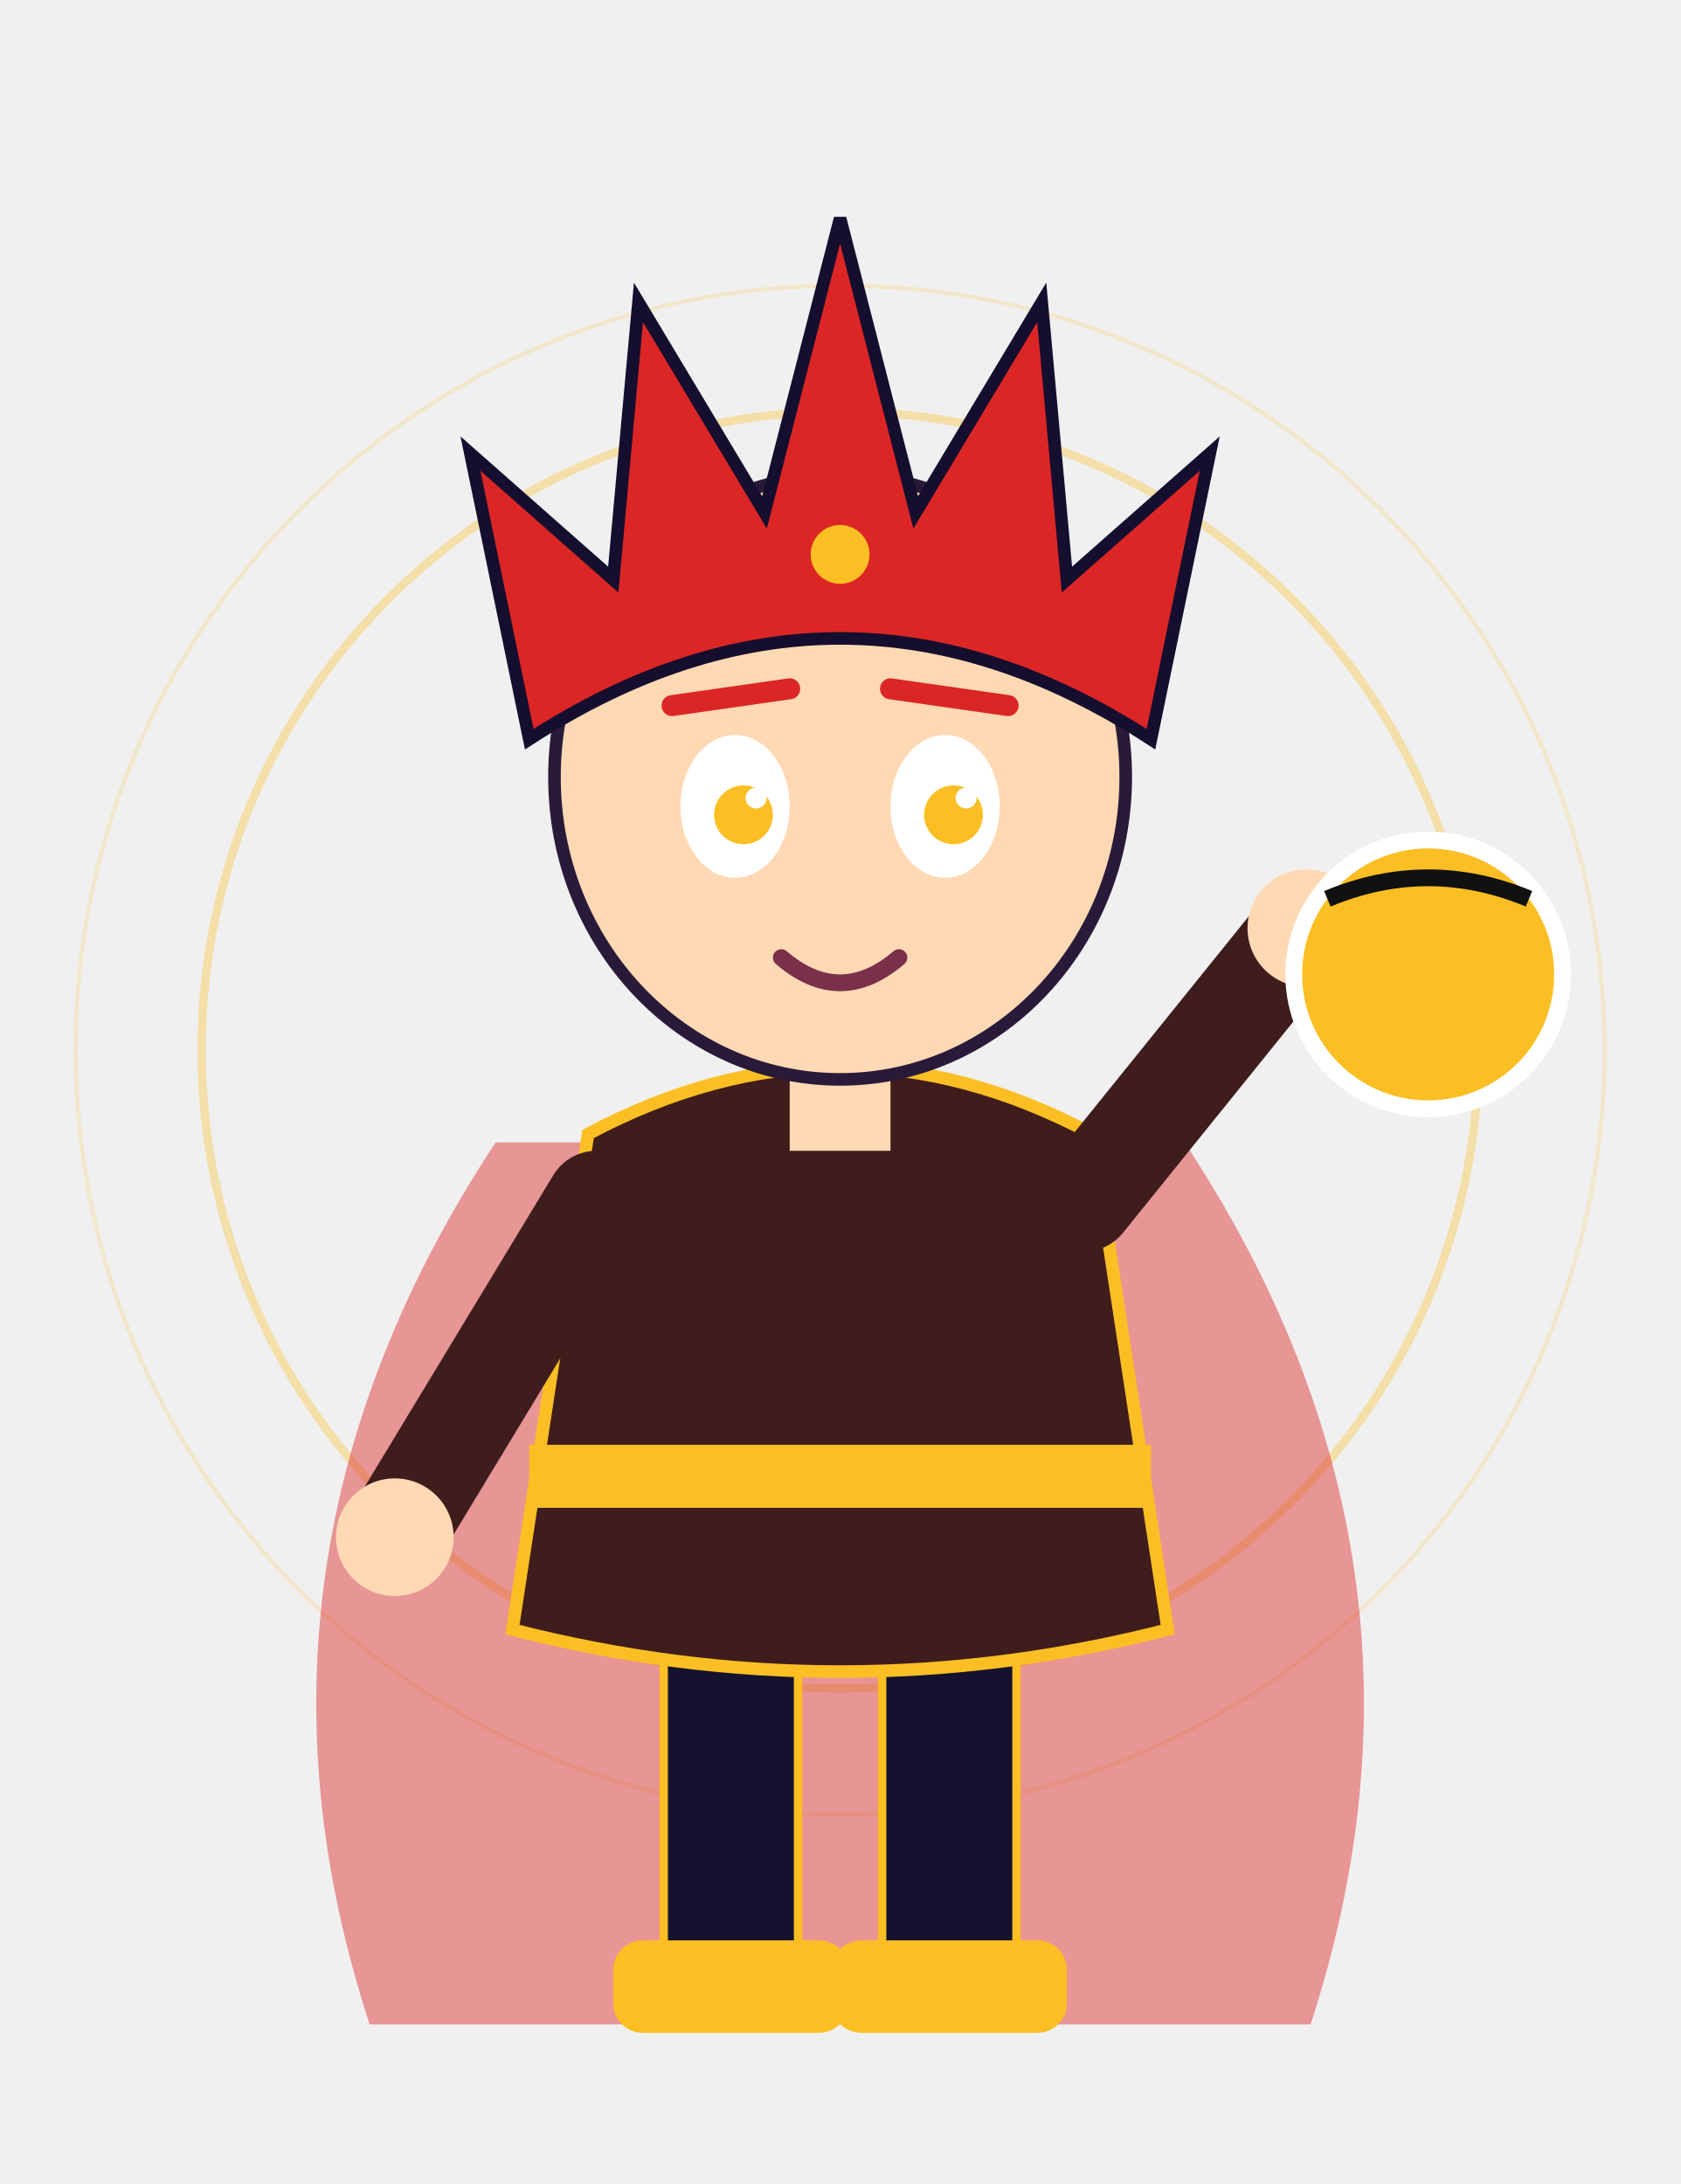
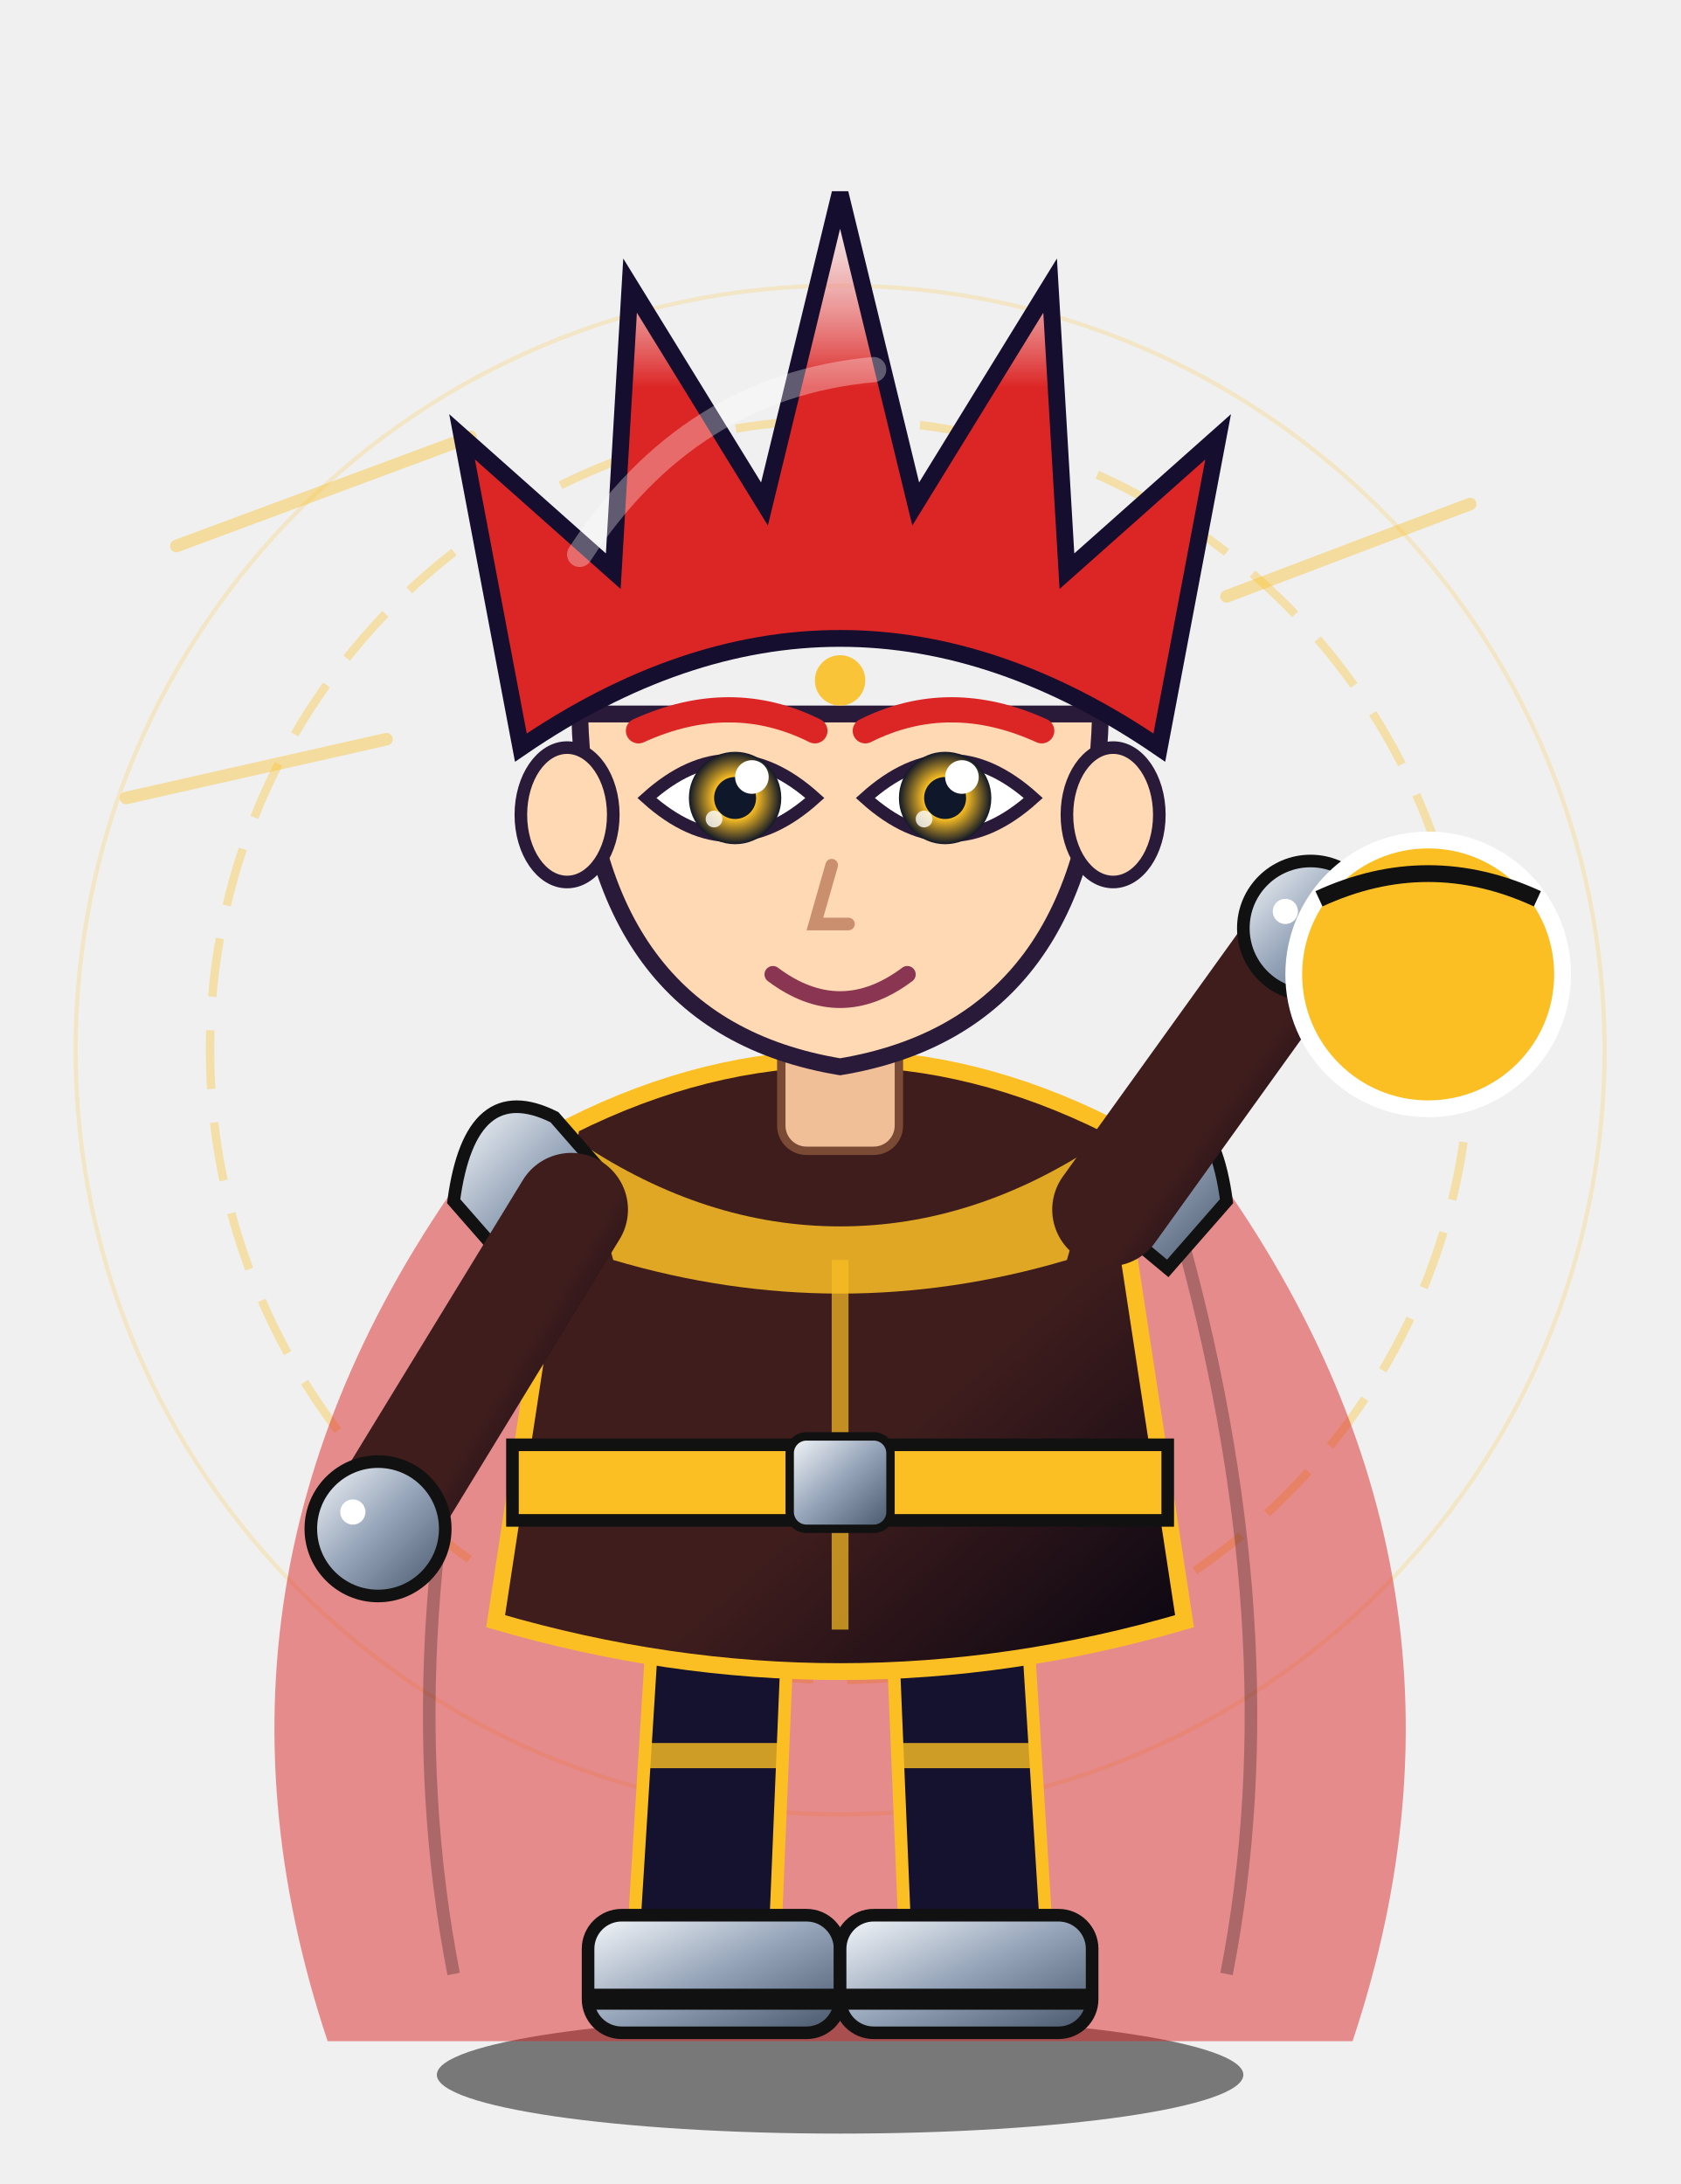
<svg xmlns="http://www.w3.org/2000/svg" width="400" height="520" viewBox="0 0 400 520">
  <g transform="scale(1.0)">
-     <circle cx="200" cy="250" r="152" fill="none" stroke="#fbbf24" stroke-width="2" opacity=".35" />
-     <circle cx="200" cy="250" r="182" fill="none" stroke="#fbbf24" stroke-width="1" opacity=".18" />
-     <path d="M118 272 Q52 372 88 482 L312 482 Q348 372 282 272Z" fill="#dc2626" opacity=".45" />
-     <rect x="158" y="382" width="32" height="98" rx="10" fill="#15122f" stroke="#fbbf24" stroke-width="2" />
-     <rect x="210" y="382" width="32" height="98" rx="10" fill="#15122f" stroke="#fbbf24" stroke-width="2" />
-     <rect x="146" y="462" width="56" height="22" rx="7" fill="#fbbf24" />
-     <rect x="198" y="462" width="56" height="22" rx="7" fill="#fbbf24" />
-     <path d="M140 270 Q200 238 260 270 L278 388 Q200 408 122 388Z" fill="#3f1d1d" stroke="#fbbf24" stroke-width="3" />
-     <rect x="126" y="344" width="148" height="15" fill="#fbbf24" />
-     <path d="M142 286 L96 362" stroke="#3f1d1d" stroke-width="24" stroke-linecap="round" />
-     <path d="M258 286 L308 224" stroke="#3f1d1d" stroke-width="24" stroke-linecap="round" />
-     <circle cx="94" cy="366" r="14" fill="#ffd9b3" />
-     <circle cx="311" cy="221" r="14" fill="#ffd9b3" />
-     <rect x="188" y="248" width="24" height="26" fill="#ffd9b3" />
-     <ellipse cx="200" cy="185" rx="68" ry="72" fill="#ffd9b3" stroke="#2a1a3a" stroke-width="3" />
-     <path d="M126 176 L112 108 L146 138 L152 72 L182 122 L200 52 L218 122 L248 72 L254 138 L288 108 L274 176 Q200 128 126 176Z" fill="#dc2626" stroke="#160e2e" stroke-width="3" />
-     <ellipse cx="175" cy="192" rx="13" ry="17" fill="#fff" />
-     <ellipse cx="225" cy="192" rx="13" ry="17" fill="#fff" />
-     <circle cx="177" cy="194" r="7" fill="#fbbf24" />
-     <circle cx="227" cy="194" r="7" fill="#fbbf24" />
-     <circle cx="180" cy="190" r="2.5" fill="#fff" />
-     <circle cx="230" cy="190" r="2.5" fill="#fff" />
-     <path d="M160 168 L188 164 M212 164 L240 168" stroke="#dc2626" stroke-width="5" stroke-linecap="round" />
-     <path d="M186 228 Q200 240 214 228" fill="none" stroke="#7a2f4a" stroke-width="4" stroke-linecap="round" />
-     <circle cx="200" cy="132" r="7" fill="#fbbf24" />
+     <defs>
+       <linearGradient id="cuerpo-boxeador" x1="0" y1="0" x2="1" y2="1">
+         <stop offset="0" stop-color="#3f1d1d" />
+         <stop offset=".6" stop-color="#3f1d1d" />
+         <stop offset="1" stop-color="#070512" />
+       </linearGradient>
+       <linearGradient id="pelo-boxeador" x1="0" y1="0" x2="0" y2="1">
+         <stop offset="0" stop-color="#ffffff" stop-opacity=".45" />
+         <stop offset=".35" stop-color="#dc2626" />
+         <stop offset="1" stop-color="#dc2626" />
+       </linearGradient>
+       <radialGradient id="iris-boxeador">
+         <stop offset="0" stop-color="#fff" />
+         <stop offset=".45" stop-color="#fbbf24" />
+         <stop offset="1" stop-color="#111827" />
+       </radialGradient>
+       <linearGradient id="metal-boxeador" x1="0" y1="0" x2="1" y2="1">
+         <stop offset="0" stop-color="#f8fafc" />
+         <stop offset=".5" stop-color="#94a3b8" />
+         <stop offset="1" stop-color="#475569" />
+       </linearGradient>
+     </defs>
+     <ellipse cx="200" cy="494" rx="96" ry="14" fill="#000" opacity=".5" />
+     <circle cx="200" cy="250" r="150" fill="none" stroke="#fbbf24" stroke-width="2" opacity=".35" stroke-dasharray="14 8" />
+     <circle cx="200" cy="250" r="182" fill="none" stroke="#fbbf24" stroke-width="1" opacity=".2" />
+     <path d="M42 130 l70 -26 M30 190 l62 -14 M350 120 l-58 22" stroke="#fbbf24" stroke-width="3" opacity=".4" stroke-linecap="round" />
+     <path d="M116 272 Q40 372 78 486 L322 486 Q360 372 284 272Z" fill="#dc2626" opacity=".5" />
+     <path d="M120 290 Q92 388 108 470 M280 290 Q308 388 292 470" fill="none" stroke="#000" stroke-width="3" opacity=".25" />
+     <path d="M156 378 L150 474 L184 474 L188 378Z" fill="#15122f" stroke="#fbbf24" stroke-width="3" />
+     <path d="M212 378 L216 474 L250 474 L244 378Z" fill="#15122f" stroke="#fbbf24" stroke-width="3" />
+     <path d="M154 418 L186 418 M214 418 L246 418" stroke="#fbbf24" stroke-width="6" opacity=".8" />
+     <rect x="140" y="456" width="60" height="28" rx="8" fill="url(#metal-boxeador)" stroke="#111" stroke-width="3" />
+     <rect x="200" y="456" width="60" height="28" rx="8" fill="url(#metal-boxeador)" stroke="#111" stroke-width="3" />
+     <path d="M140 476 H200 M200 476 H260" stroke="#111" stroke-width="5" />
+     <path d="M136 268 Q200 236 264 268 L282 386 Q200 410 118 386Z" fill="url(#cuerpo-boxeador)" stroke="#fbbf24" stroke-width="4" />
+     <path d="M138 272 Q168 292 200 292 Q232 292 262 272 L254 300 Q200 316 146 300Z" fill="#fbbf24" opacity=".85" />
+     <path d="M132 266 Q112 256 108 286 L122 302 L146 282Z" fill="url(#metal-boxeador)" stroke="#111" stroke-width="3" />
+     <path d="M268 266 Q288 256 292 286 L278 302 L254 282Z" fill="url(#metal-boxeador)" stroke="#111" stroke-width="3" />
+     <path d="M200 300 L200 388" stroke="#fbbf24" stroke-width="4" opacity=".7" />
+     <rect x="122" y="344" width="156" height="18" fill="#fbbf24" stroke="#111" stroke-width="3" />
+     <rect x="188" y="342" width="24" height="22" rx="4" fill="url(#metal-boxeador)" stroke="#111" stroke-width="2" />
+     <path d="M136 288 L92 360" stroke="url(#cuerpo-boxeador)" stroke-width="27" stroke-linecap="round" />
+     <path d="M264 288 L310 224" stroke="url(#cuerpo-boxeador)" stroke-width="27" stroke-linecap="round" />
+     <circle cx="90" cy="364" r="16" fill="url(#metal-boxeador)" stroke="#111" stroke-width="3" />
+     <circle cx="312" cy="221" r="16" fill="url(#metal-boxeador)" stroke="#111" stroke-width="3" />
+     <circle cx="84" cy="360" r="3" fill="#fff" />
+     <circle cx="306" cy="217" r="3" fill="#fff" />
+     <rect x="186" y="244" width="28" height="30" rx="6" fill="#f0be97" stroke="#7a4a35" stroke-width="2" />
+     <path d="M138 170 Q140 244 200 254 Q260 244 262 170Z" fill="#ffd9b3" stroke="#2a1a3a" stroke-width="4" />
+     <ellipse cx="135" cy="194" rx="11" ry="16" fill="#ffd9b3" stroke="#2a1a3a" stroke-width="3" />
+     <ellipse cx="265" cy="194" rx="11" ry="16" fill="#ffd9b3" stroke="#2a1a3a" stroke-width="3" />
+     <path d="M154 190 Q174 172 194 190 Q174 208 154 190Z" fill="#fff" stroke="#2a1a3a" stroke-width="3" />
+     <path d="M206 190 Q226 172 246 190 Q226 208 206 190Z" fill="#fff" stroke="#2a1a3a" stroke-width="3" />
+     <circle cx="175" cy="190" r="11" fill="url(#iris-boxeador)" />
+     <circle cx="225" cy="190" r="11" fill="url(#iris-boxeador)" />
+     <circle cx="175" cy="190" r="5" fill="#0f172a" />
+     <circle cx="225" cy="190" r="5" fill="#0f172a" />
+     <circle cx="179" cy="185" r="4" fill="#fff" />
+     <circle cx="229" cy="185" r="4" fill="#fff" />
+     <circle cx="170" cy="195" r="2" fill="#fff" opacity=".8" />
+     <circle cx="220" cy="195" r="2" fill="#fff" opacity=".8" />
+     <path d="M152 174 Q174 164 194 174 M206 174 Q226 164 248 174" fill="none" stroke="#dc2626" stroke-width="6" stroke-linecap="round" />
+     <path d="M198 206 L194 220 L202 220" fill="none" stroke="#c98f6e" stroke-width="3" stroke-linecap="round" />
+     <path d="M184 232 Q200 244 216 232" fill="none" stroke="#8a3552" stroke-width="4" stroke-linecap="round" />
+     <circle cx="200" cy="162" r="6" fill="#fbbf24" opacity=".9" />
+     <path d="M124 178 L110 104 L146 136 L150 68 L182 120 L200 46 L218 120 L250 68 L254 136 L290 104 L276 178 Q200 126 124 178Z" fill="url(#pelo-boxeador)" stroke="#160e2e" stroke-width="4" />
+     <path d="M138 132 Q164 92 208 88" fill="none" stroke="#fff" stroke-width="6" opacity=".32" stroke-linecap="round" />
    <circle cx="340" cy="232" r="32" fill="#fbbf24" stroke="#fff" stroke-width="4" />
-     <path d="M316 214 Q340 204 364 214" fill="none" stroke="#111" stroke-width="4" />
+     <path d="M314 214 Q340 202 366 214" fill="none" stroke="#111" stroke-width="4" />
  </g>
</svg>
